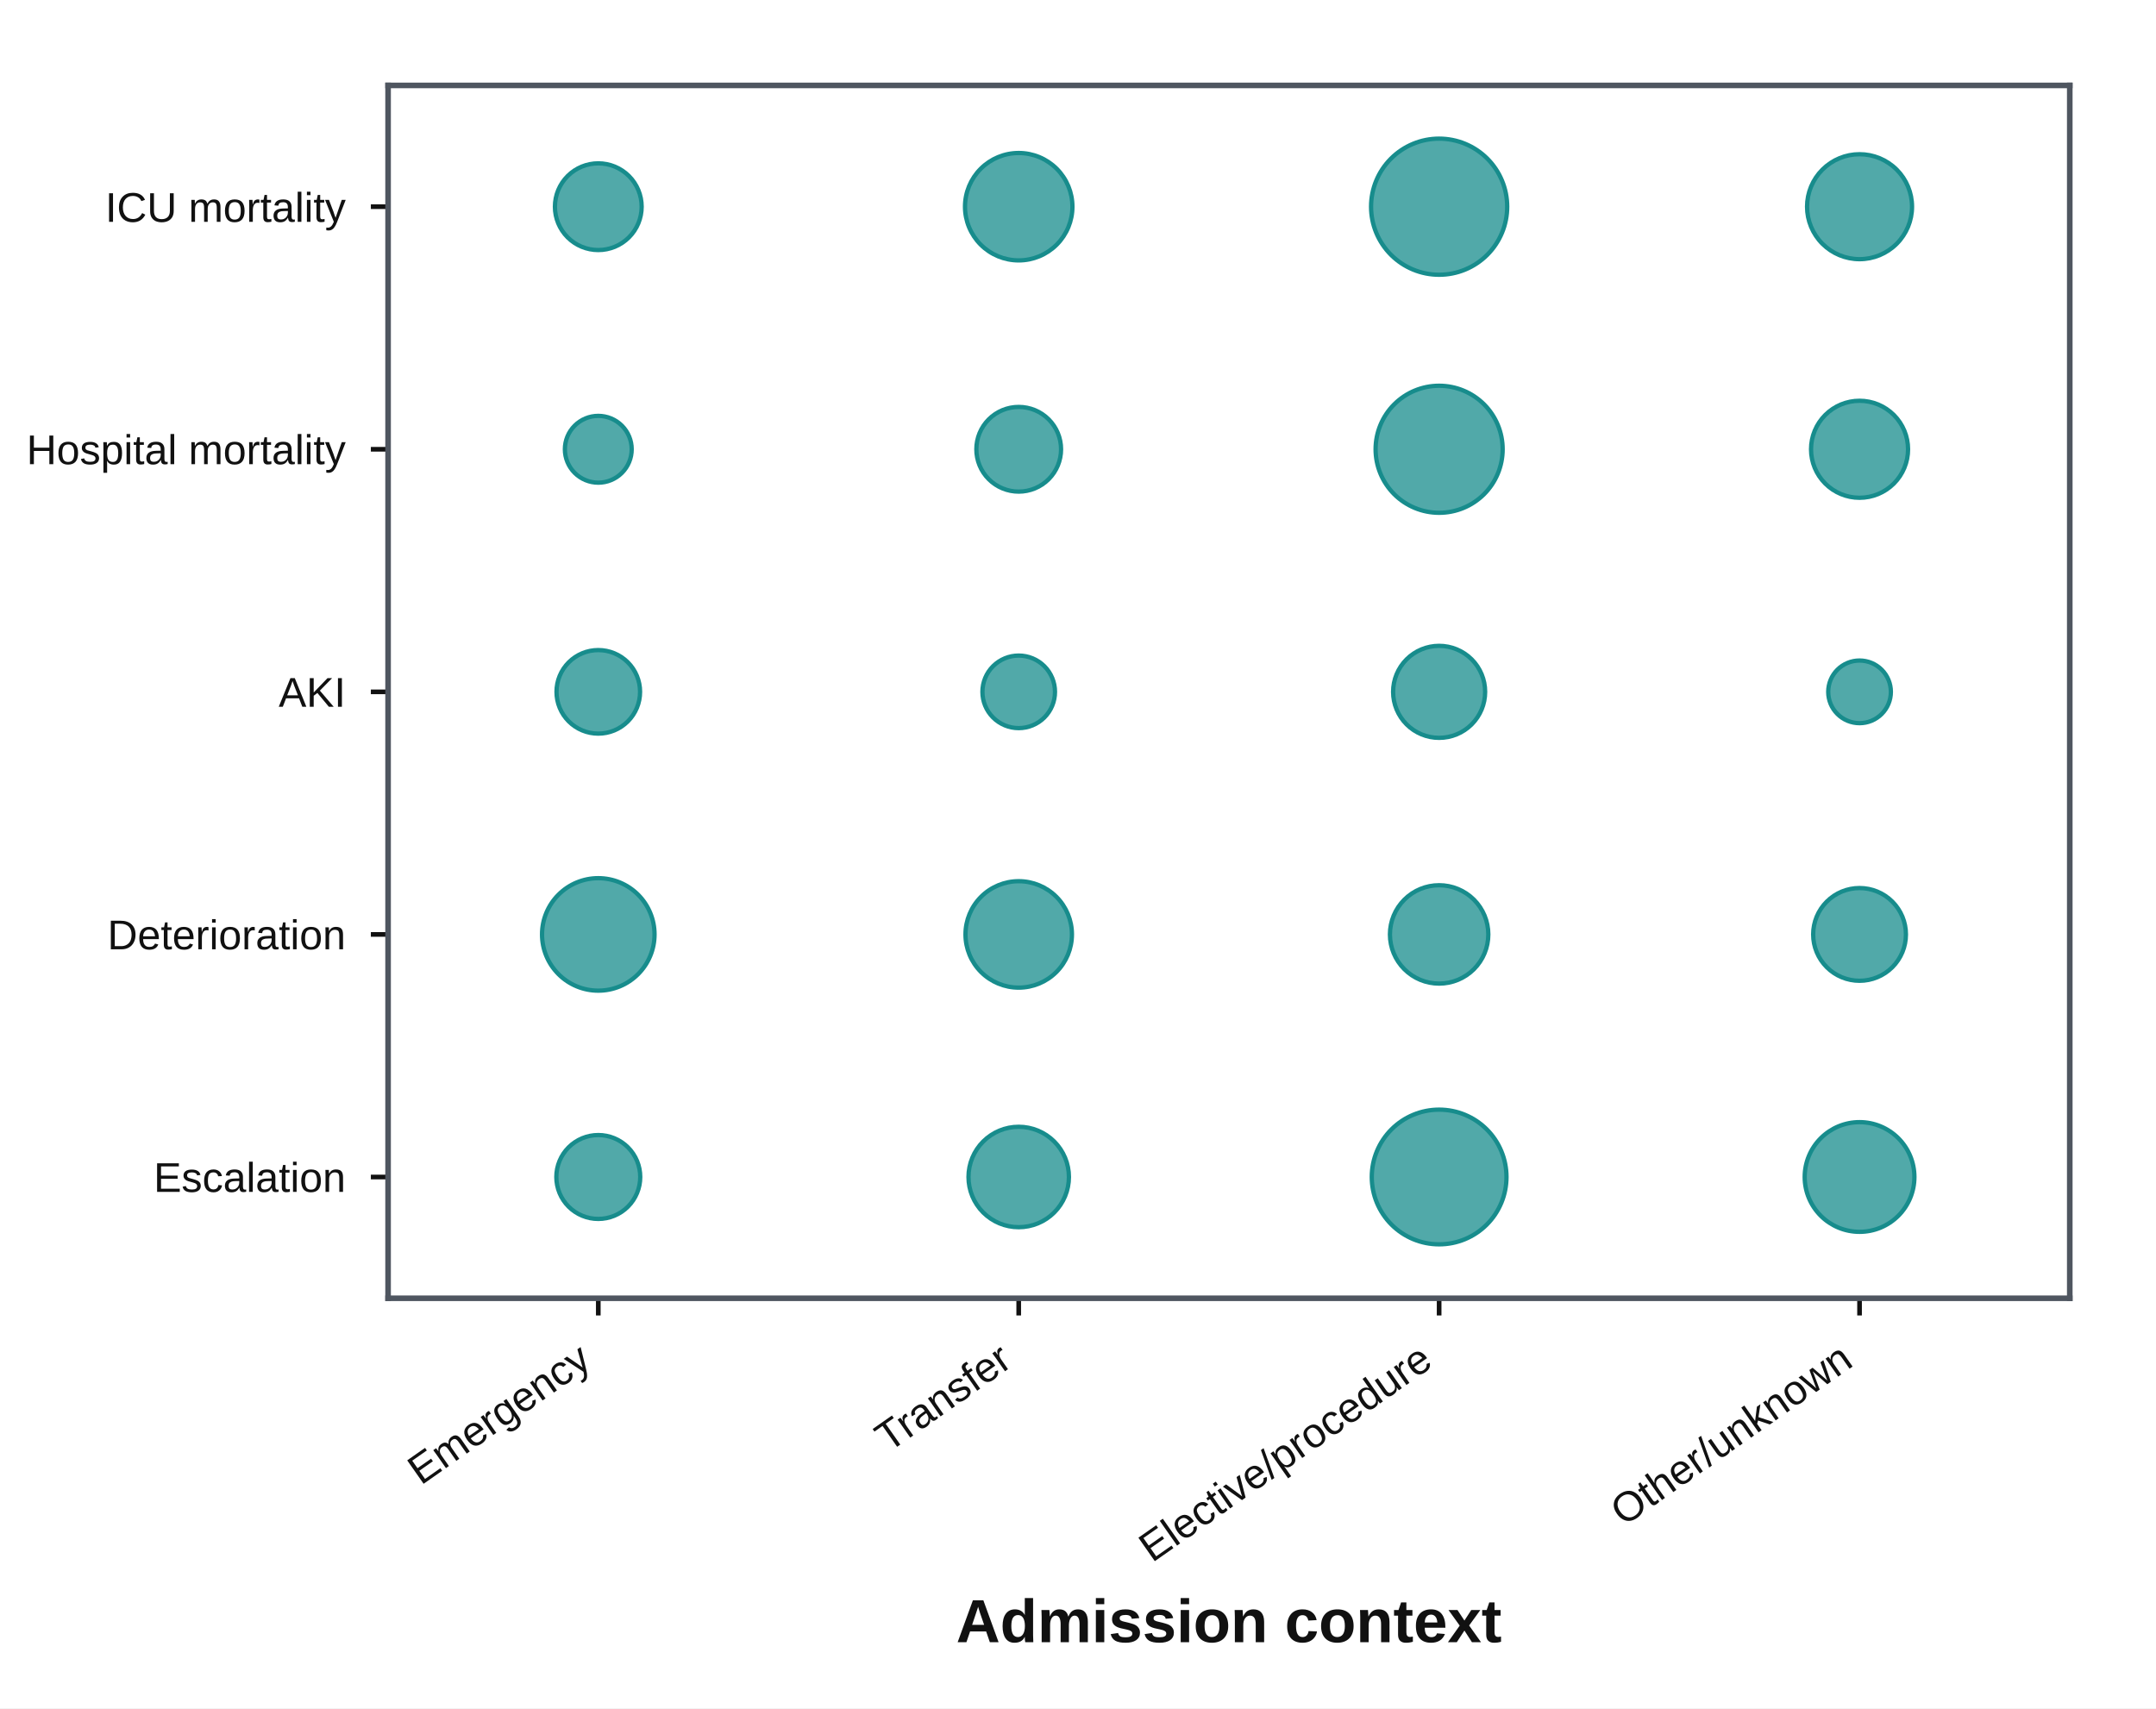
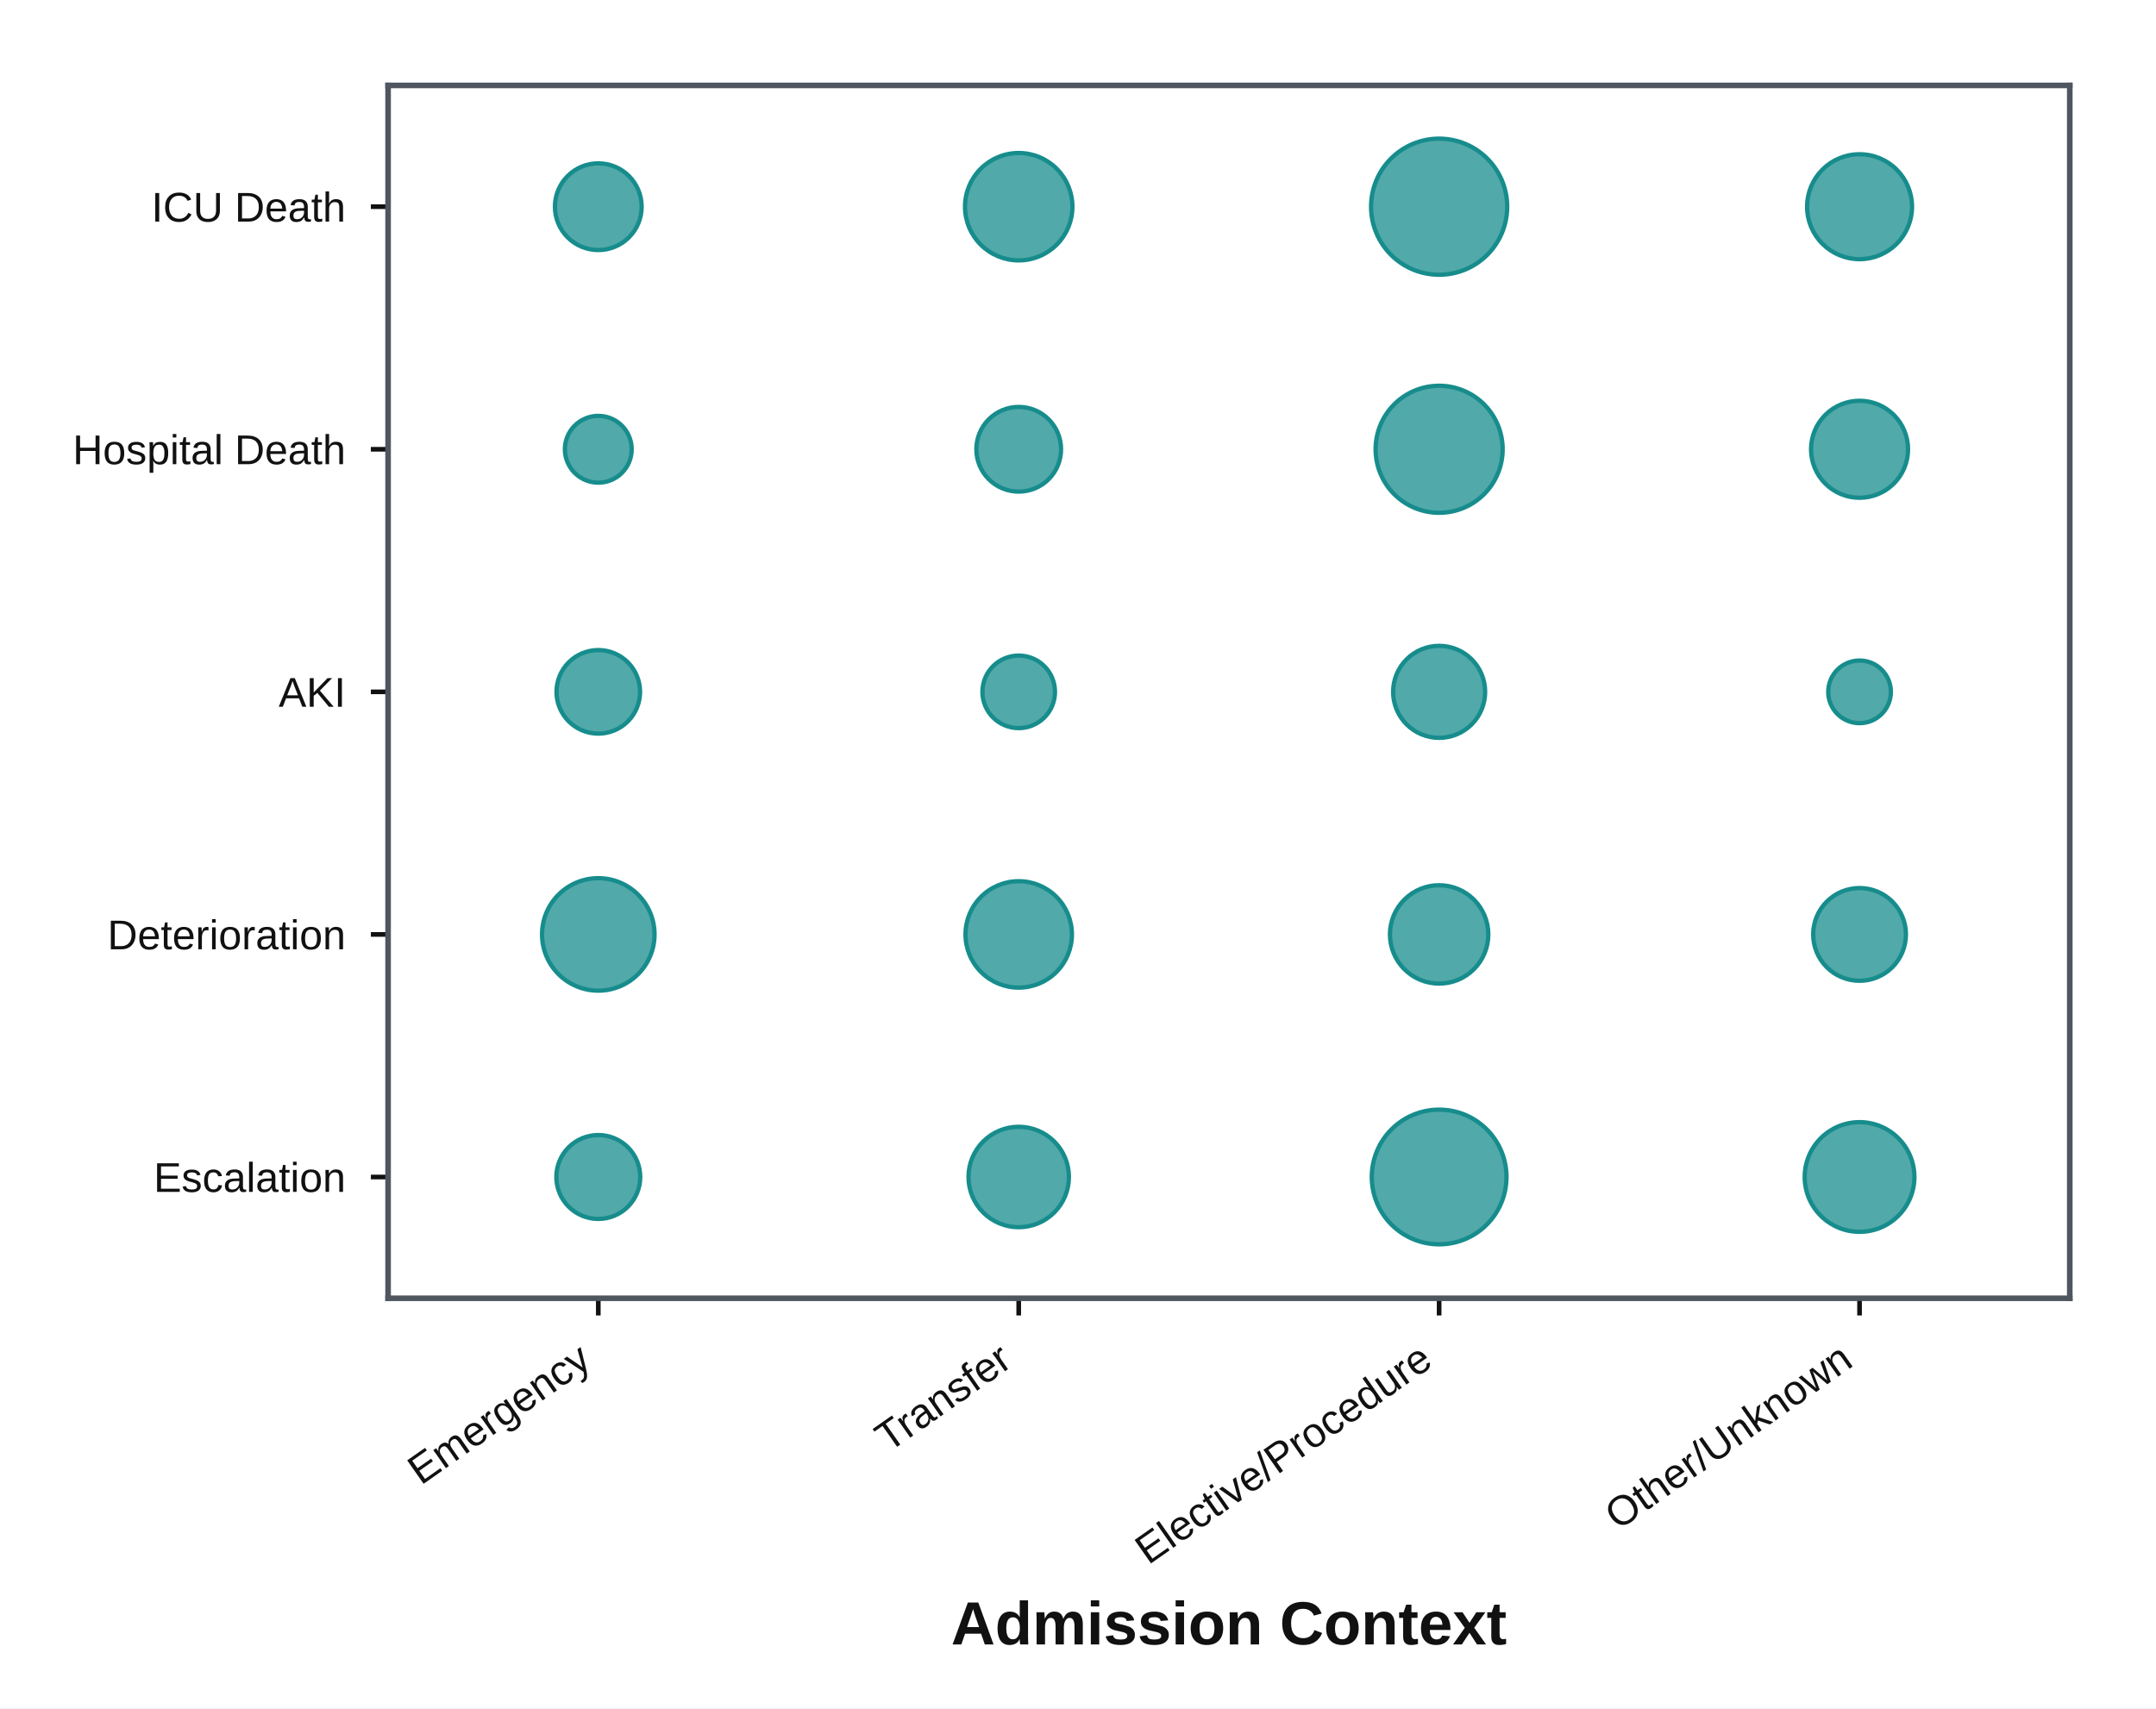
<svg xmlns="http://www.w3.org/2000/svg" xmlns:xlink="http://www.w3.org/1999/xlink" width="300.472pt" height="238.11pt" viewBox="0 0 300.472 238.11" version="1.1">
  <defs>
    <style type="text/css">*{stroke-linejoin: round; stroke-linecap: butt}</style>
  </defs>
  <g id="figure_1">
    <g id="patch_1">
      <path d="M 0 238.11 L 300.472 238.11 L 300.472 0 L 0 0 z " style="fill: #ffffff" />
    </g>
    <g id="axes_1">
      <g id="patch_2">
        <path d="M 54.085 180.964 L 288.454 180.964 L 288.454 11.906 L 54.085 11.906 z " style="fill: #ffffff" />
      </g>
      <g id="matplotlib.axis_1">
        <g id="xtick_1">
          <g id="line2d_1">
            <defs>
-               <path id="m4367b66bc5" d="M 0 0 L 0 2.4 " style="stroke: #111111; stroke-width: 0.65" />
+               <path id="mcb20f000fa" d="M 0 0 L 0 2.4 " style="stroke: #111111; stroke-width: 0.65" />
            </defs>
            <g>
-               <use xlink:href="#m4367b66bc5" x="83.381" y="180.964" style="fill: #111111; stroke: #111111; stroke-width: 0.65" />
+               <use xlink:href="#mcb20f000fa" x="83.381" y="180.964" style="fill: #111111; stroke: #111111; stroke-width: 0.65" />
            </g>
          </g>
          <g id="text_1">
            <text style="fill: #111111; font: 5.8px 'Arial'" transform="translate(58.65307 207.089) rotate(-35)">Emergency</text>
          </g>
        </g>
        <g id="xtick_2">
          <g id="line2d_2">
            <g>
-               <use xlink:href="#m4367b66bc5" x="141.973" y="180.964" style="fill: #111111; stroke: #111111; stroke-width: 0.65" />
+               <use xlink:href="#mcb20f000fa" x="141.973" y="180.964" style="fill: #111111; stroke: #111111; stroke-width: 0.65" />
            </g>
          </g>
          <g id="text_2">
            <text style="fill: #111111; font: 5.8px 'Arial'" transform="translate(123.8028 202.5246) rotate(-35)">Transfer</text>
          </g>
        </g>
        <g id="xtick_3">
          <g id="line2d_3">
            <g>
-               <use xlink:href="#m4367b66bc5" x="200.565" y="180.964" style="fill: #111111; stroke: #111111; stroke-width: 0.65" />
+               <use xlink:href="#mcb20f000fa" x="200.565" y="180.964" style="fill: #111111; stroke: #111111; stroke-width: 0.65" />
            </g>
          </g>
          <g id="text_3">
-             <text style="fill: #111111; font: 5.8px 'Arial'" transform="translate(160.557 217.8736) rotate(-35)">Elective/procedure</text>
+             <text style="fill: #111111; font: 5.8px 'Arial'" transform="translate(160.03 218.1847) rotate(-35)">Elective/Procedure</text>
          </g>
        </g>
        <g id="xtick_4">
          <g id="line2d_4">
            <g>
-               <use xlink:href="#m4367b66bc5" x="259.157" y="180.964" style="fill: #111111; stroke: #111111; stroke-width: 0.65" />
+               <use xlink:href="#mcb20f000fa" x="259.157" y="180.964" style="fill: #111111; stroke: #111111; stroke-width: 0.65" />
            </g>
          </g>
          <g id="text_4">
-             <text style="fill: #111111; font: 5.8px 'Arial'" transform="translate(226.278 212.824) rotate(-35)">Other/unknown</text>
+             <text style="fill: #111111; font: 5.8px 'Arial'" transform="translate(225.4889 213.3765) rotate(-35)">Other/Unknown</text>
          </g>
        </g>
        <g id="text_5">
-           <text style="fill: #111111; font: 700 8.5px 'Arial'; text-anchor: middle" x="171.269" y="228.902" transform="rotate(-0 171.2693 228.902)">Admission context</text>
+           <text style="fill: #111111; font: 700 8.5px 'Arial'; text-anchor: middle" x="171.269" y="229.213" transform="rotate(-0 171.2693 229.2131)">Admission Context</text>
        </g>
      </g>
      <g id="matplotlib.axis_2">
        <g id="ytick_1">
          <g id="line2d_5">
            <defs>
-               <path id="mc72217f1b1" d="M 0 0 L -2.4 0 " style="stroke: #111111; stroke-width: 0.65" />
+               <path id="m5a5e292a34" d="M 0 0 L -2.4 0 " style="stroke: #111111; stroke-width: 0.65" />
            </defs>
            <g>
-               <use xlink:href="#mc72217f1b1" x="54.085" y="28.811" style="fill: #111111; stroke: #111111; stroke-width: 0.65" />
+               <use xlink:href="#m5a5e292a34" x="54.085" y="28.811" style="fill: #111111; stroke: #111111; stroke-width: 0.65" />
            </g>
          </g>
          <g id="text_6">
-             <text style="fill: #111111; font: 5.8px 'Arial'; text-anchor: end" x="48.185" y="30.922" transform="rotate(-0 48.18504 30.92245)">ICU mortality</text>
+             <text style="fill: #111111; font: 5.8px 'Arial'; text-anchor: end" x="48.185" y="30.887" transform="rotate(-0 48.18504 30.8871)">ICU Death</text>
          </g>
        </g>
        <g id="ytick_2">
          <g id="line2d_6">
            <g>
-               <use xlink:href="#mc72217f1b1" x="54.085" y="62.623" style="fill: #111111; stroke: #111111; stroke-width: 0.65" />
+               <use xlink:href="#m5a5e292a34" x="54.085" y="62.623" style="fill: #111111; stroke: #111111; stroke-width: 0.65" />
            </g>
          </g>
          <g id="text_7">
-             <text style="fill: #111111; font: 5.8px 'Arial'; text-anchor: end" x="48.185" y="64.699" transform="rotate(-0 48.18504 64.69876)">Hospital mortality</text>
+             <text style="fill: #111111; font: 5.8px 'Arial'; text-anchor: end" x="48.185" y="64.699" transform="rotate(-0 48.18504 64.69876)">Hospital Death</text>
          </g>
        </g>
        <g id="ytick_3">
          <g id="line2d_7">
            <g>
-               <use xlink:href="#mc72217f1b1" x="54.085" y="96.435" style="fill: #111111; stroke: #111111; stroke-width: 0.65" />
+               <use xlink:href="#m5a5e292a34" x="54.085" y="96.435" style="fill: #111111; stroke: #111111; stroke-width: 0.65" />
            </g>
          </g>
          <g id="text_8">
            <text style="fill: #111111; font: 5.8px 'Arial'; text-anchor: end" x="48.185" y="98.51" transform="rotate(-0 48.18504 98.51041)">AKI</text>
          </g>
        </g>
        <g id="ytick_4">
          <g id="line2d_8">
            <g>
-               <use xlink:href="#mc72217f1b1" x="54.085" y="130.246" style="fill: #111111; stroke: #111111; stroke-width: 0.65" />
+               <use xlink:href="#m5a5e292a34" x="54.085" y="130.246" style="fill: #111111; stroke: #111111; stroke-width: 0.65" />
            </g>
          </g>
          <g id="text_9">
            <text style="fill: #111111; font: 5.8px 'Arial'; text-anchor: end" x="48.185" y="132.322" transform="rotate(-0 48.18504 132.3221)">Deterioration</text>
          </g>
        </g>
        <g id="ytick_5">
          <g id="line2d_9">
            <g>
-               <use xlink:href="#mc72217f1b1" x="54.085" y="164.058" style="fill: #111111; stroke: #111111; stroke-width: 0.65" />
+               <use xlink:href="#m5a5e292a34" x="54.085" y="164.058" style="fill: #111111; stroke: #111111; stroke-width: 0.65" />
            </g>
          </g>
          <g id="text_10">
            <text style="fill: #111111; font: 5.8px 'Arial'; text-anchor: end" x="48.185" y="166.134" transform="rotate(-0 48.18504 166.1337)">Escalation</text>
          </g>
        </g>
      </g>
      <g id="PathCollection_1">
        <defs>
-           <path id="mdaa78c9f5f" d="M 0 6.044 C 1.603 6.044 3.14 5.407 4.274 4.274 C 5.407 3.14 6.044 1.603 6.044 0 C 6.044 -1.603 5.407 -3.14 4.274 -4.274 C 3.14 -5.407 1.603 -6.044 0 -6.044 C -1.603 -6.044 -3.14 -5.407 -4.274 -4.274 C -5.407 -3.14 -6.044 -1.603 -6.044 0 C -6.044 1.603 -5.407 3.14 -4.274 4.274 C -3.14 5.407 -1.603 6.044 0 6.044 z " style="stroke: #178c8c; stroke-width: 0.6" />
-         </defs>
-         <g clip-path="url(#p37048a490d)">
-           <use xlink:href="#mdaa78c9f5f" x="83.381" y="28.811" style="fill: #51a9a9; stroke: #178c8c; stroke-width: 0.6" />
+           <path id="mcf2da053b9" d="M 0 6.044 C 1.603 6.044 3.14 5.407 4.274 4.274 C 5.407 3.14 6.044 1.603 6.044 0 C 6.044 -1.603 5.407 -3.14 4.274 -4.274 C 3.14 -5.407 1.603 -6.044 0 -6.044 C -1.603 -6.044 -3.14 -5.407 -4.274 -4.274 C -5.407 -3.14 -6.044 -1.603 -6.044 0 C -6.044 1.603 -5.407 3.14 -4.274 4.274 C -3.14 5.407 -1.603 6.044 0 6.044 z " style="stroke: #178c8c; stroke-width: 0.6" />
+         </defs>
+         <g clip-path="url(#pcb03fd648b)">
+           <use xlink:href="#mcf2da053b9" x="83.381" y="28.811" style="fill: #51a9a9; stroke: #178c8c; stroke-width: 0.6" />
        </g>
      </g>
      <g id="PathCollection_2">
        <defs>
-           <path id="m414bce8a41" d="M 0 7.486 C 1.985 7.486 3.889 6.697 5.293 5.293 C 6.697 3.889 7.486 1.985 7.486 0 C 7.486 -1.985 6.697 -3.889 5.293 -5.293 C 3.889 -6.697 1.985 -7.486 0 -7.486 C -1.985 -7.486 -3.889 -6.697 -5.293 -5.293 C -6.697 -3.889 -7.486 -1.985 -7.486 0 C -7.486 1.985 -6.697 3.889 -5.293 5.293 C -3.889 6.697 -1.985 7.486 0 7.486 z " style="stroke: #178c8c; stroke-width: 0.6" />
-         </defs>
-         <g clip-path="url(#p37048a490d)">
-           <use xlink:href="#m414bce8a41" x="141.973" y="28.811" style="fill: #51a9a9; stroke: #178c8c; stroke-width: 0.6" />
+           <path id="m6dec15e612" d="M 0 7.486 C 1.985 7.486 3.889 6.697 5.293 5.293 C 6.697 3.889 7.486 1.985 7.486 0 C 7.486 -1.985 6.697 -3.889 5.293 -5.293 C 3.889 -6.697 1.985 -7.486 0 -7.486 C -1.985 -7.486 -3.889 -6.697 -5.293 -5.293 C -6.697 -3.889 -7.486 -1.985 -7.486 0 C -7.486 1.985 -6.697 3.889 -5.293 5.293 C -3.889 6.697 -1.985 7.486 0 7.486 z " style="stroke: #178c8c; stroke-width: 0.6" />
+         </defs>
+         <g clip-path="url(#pcb03fd648b)">
+           <use xlink:href="#m6dec15e612" x="141.973" y="28.811" style="fill: #51a9a9; stroke: #178c8c; stroke-width: 0.6" />
        </g>
      </g>
      <g id="PathCollection_3">
        <defs>
-           <path id="mb989036da3" d="M 0 9.487 C 2.516 9.487 4.929 8.487 6.708 6.708 C 8.487 4.929 9.487 2.516 9.487 0 C 9.487 -2.516 8.487 -4.929 6.708 -6.708 C 4.929 -8.487 2.516 -9.487 0 -9.487 C -2.516 -9.487 -4.929 -8.487 -6.708 -6.708 C -8.487 -4.929 -9.487 -2.516 -9.487 0 C -9.487 2.516 -8.487 4.929 -6.708 6.708 C -4.929 8.487 -2.516 9.487 0 9.487 z " style="stroke: #178c8c; stroke-width: 0.6" />
-         </defs>
-         <g clip-path="url(#p37048a490d)">
-           <use xlink:href="#mb989036da3" x="200.565" y="28.811" style="fill: #51a9a9; stroke: #178c8c; stroke-width: 0.6" />
+           <path id="m2b8a6e8fb0" d="M 0 9.487 C 2.516 9.487 4.929 8.487 6.708 6.708 C 8.487 4.929 9.487 2.516 9.487 0 C 9.487 -2.516 8.487 -4.929 6.708 -6.708 C 4.929 -8.487 2.516 -9.487 0 -9.487 C -2.516 -9.487 -4.929 -8.487 -6.708 -6.708 C -8.487 -4.929 -9.487 -2.516 -9.487 0 C -9.487 2.516 -8.487 4.929 -6.708 6.708 C -4.929 8.487 -2.516 9.487 0 9.487 z " style="stroke: #178c8c; stroke-width: 0.6" />
+         </defs>
+         <g clip-path="url(#pcb03fd648b)">
+           <use xlink:href="#m2b8a6e8fb0" x="200.565" y="28.811" style="fill: #51a9a9; stroke: #178c8c; stroke-width: 0.6" />
        </g>
      </g>
      <g id="PathCollection_4">
        <defs>
-           <path id="m3591b5b30e" d="M 0 7.315 C 1.94 7.315 3.801 6.544 5.172 5.172 C 6.544 3.801 7.315 1.94 7.315 0 C 7.315 -1.94 6.544 -3.801 5.172 -5.172 C 3.801 -6.544 1.94 -7.315 0 -7.315 C -1.94 -7.315 -3.801 -6.544 -5.172 -5.172 C -6.544 -3.801 -7.315 -1.94 -7.315 0 C -7.315 1.94 -6.544 3.801 -5.172 5.172 C -3.801 6.544 -1.94 7.315 0 7.315 z " style="stroke: #178c8c; stroke-width: 0.6" />
-         </defs>
-         <g clip-path="url(#p37048a490d)">
-           <use xlink:href="#m3591b5b30e" x="259.157" y="28.811" style="fill: #51a9a9; stroke: #178c8c; stroke-width: 0.6" />
+           <path id="m07283353a4" d="M 0 7.315 C 1.94 7.315 3.801 6.544 5.172 5.172 C 6.544 3.801 7.315 1.94 7.315 0 C 7.315 -1.94 6.544 -3.801 5.172 -5.172 C 3.801 -6.544 1.94 -7.315 0 -7.315 C -1.94 -7.315 -3.801 -6.544 -5.172 -5.172 C -6.544 -3.801 -7.315 -1.94 -7.315 0 C -7.315 1.94 -6.544 3.801 -5.172 5.172 C -3.801 6.544 -1.94 7.315 0 7.315 z " style="stroke: #178c8c; stroke-width: 0.6" />
+         </defs>
+         <g clip-path="url(#pcb03fd648b)">
+           <use xlink:href="#m07283353a4" x="259.157" y="28.811" style="fill: #51a9a9; stroke: #178c8c; stroke-width: 0.6" />
        </g>
      </g>
      <g id="PathCollection_5">
        <defs>
-           <path id="m7a919bd99f" d="M 0 4.656 C 1.235 4.656 2.419 4.165 3.292 3.292 C 4.165 2.419 4.656 1.235 4.656 0 C 4.656 -1.235 4.165 -2.419 3.292 -3.292 C 2.419 -4.165 1.235 -4.656 0 -4.656 C -1.235 -4.656 -2.419 -4.165 -3.292 -3.292 C -4.165 -2.419 -4.656 -1.235 -4.656 0 C -4.656 1.235 -4.165 2.419 -3.292 3.292 C -2.419 4.165 -1.235 4.656 0 4.656 z " style="stroke: #178c8c; stroke-width: 0.6" />
-         </defs>
-         <g clip-path="url(#p37048a490d)">
-           <use xlink:href="#m7a919bd99f" x="83.381" y="62.623" style="fill: #51a9a9; stroke: #178c8c; stroke-width: 0.6" />
+           <path id="mf6a00b8c1b" d="M 0 4.656 C 1.235 4.656 2.419 4.165 3.292 3.292 C 4.165 2.419 4.656 1.235 4.656 0 C 4.656 -1.235 4.165 -2.419 3.292 -3.292 C 2.419 -4.165 1.235 -4.656 0 -4.656 C -1.235 -4.656 -2.419 -4.165 -3.292 -3.292 C -4.165 -2.419 -4.656 -1.235 -4.656 0 C -4.656 1.235 -4.165 2.419 -3.292 3.292 C -2.419 4.165 -1.235 4.656 0 4.656 z " style="stroke: #178c8c; stroke-width: 0.6" />
+         </defs>
+         <g clip-path="url(#pcb03fd648b)">
+           <use xlink:href="#mf6a00b8c1b" x="83.381" y="62.623" style="fill: #51a9a9; stroke: #178c8c; stroke-width: 0.6" />
        </g>
      </g>
      <g id="PathCollection_6">
        <defs>
-           <path id="m9daa422768" d="M 0 5.903 C 1.566 5.903 3.067 5.281 4.174 4.174 C 5.281 3.067 5.903 1.566 5.903 0 C 5.903 -1.566 5.281 -3.067 4.174 -4.174 C 3.067 -5.281 1.566 -5.903 0 -5.903 C -1.566 -5.903 -3.067 -5.281 -4.174 -4.174 C -5.281 -3.067 -5.903 -1.566 -5.903 0 C -5.903 1.566 -5.281 3.067 -4.174 4.174 C -3.067 5.281 -1.566 5.903 0 5.903 z " style="stroke: #178c8c; stroke-width: 0.6" />
-         </defs>
-         <g clip-path="url(#p37048a490d)">
-           <use xlink:href="#m9daa422768" x="141.973" y="62.623" style="fill: #51a9a9; stroke: #178c8c; stroke-width: 0.6" />
+           <path id="mfe57617281" d="M 0 5.903 C 1.566 5.903 3.067 5.281 4.174 4.174 C 5.281 3.067 5.903 1.566 5.903 0 C 5.903 -1.566 5.281 -3.067 4.174 -4.174 C 3.067 -5.281 1.566 -5.903 0 -5.903 C -1.566 -5.903 -3.067 -5.281 -4.174 -4.174 C -5.281 -3.067 -5.903 -1.566 -5.903 0 C -5.903 1.566 -5.281 3.067 -4.174 4.174 C -3.067 5.281 -1.566 5.903 0 5.903 z " style="stroke: #178c8c; stroke-width: 0.6" />
+         </defs>
+         <g clip-path="url(#pcb03fd648b)">
+           <use xlink:href="#mfe57617281" x="141.973" y="62.623" style="fill: #51a9a9; stroke: #178c8c; stroke-width: 0.6" />
        </g>
      </g>
      <g id="PathCollection_7">
        <defs>
-           <path id="m17e833cbb9" d="M 0 8.855 C 2.348 8.855 4.601 7.922 6.262 6.262 C 7.922 4.601 8.855 2.348 8.855 0 C 8.855 -2.348 7.922 -4.601 6.262 -6.262 C 4.601 -7.922 2.348 -8.855 0 -8.855 C -2.348 -8.855 -4.601 -7.922 -6.262 -6.262 C -7.922 -4.601 -8.855 -2.348 -8.855 0 C -8.855 2.348 -7.922 4.601 -6.262 6.262 C -4.601 7.922 -2.348 8.855 0 8.855 z " style="stroke: #178c8c; stroke-width: 0.6" />
-         </defs>
-         <g clip-path="url(#p37048a490d)">
-           <use xlink:href="#m17e833cbb9" x="200.565" y="62.623" style="fill: #51a9a9; stroke: #178c8c; stroke-width: 0.6" />
+           <path id="m318b8b29c6" d="M 0 8.855 C 2.348 8.855 4.601 7.922 6.262 6.262 C 7.922 4.601 8.855 2.348 8.855 0 C 8.855 -2.348 7.922 -4.601 6.262 -6.262 C 4.601 -7.922 2.348 -8.855 0 -8.855 C -2.348 -8.855 -4.601 -7.922 -6.262 -6.262 C -7.922 -4.601 -8.855 -2.348 -8.855 0 C -8.855 2.348 -7.922 4.601 -6.262 6.262 C -4.601 7.922 -2.348 8.855 0 8.855 z " style="stroke: #178c8c; stroke-width: 0.6" />
+         </defs>
+         <g clip-path="url(#pcb03fd648b)">
+           <use xlink:href="#m318b8b29c6" x="200.565" y="62.623" style="fill: #51a9a9; stroke: #178c8c; stroke-width: 0.6" />
        </g>
      </g>
      <g id="PathCollection_8">
        <defs>
-           <path id="mc6d7eda783" d="M 0 6.761 C 1.793 6.761 3.513 6.049 4.781 4.781 C 6.049 3.513 6.761 1.793 6.761 0 C 6.761 -1.793 6.049 -3.513 4.781 -4.781 C 3.513 -6.049 1.793 -6.761 0 -6.761 C -1.793 -6.761 -3.513 -6.049 -4.781 -4.781 C -6.049 -3.513 -6.761 -1.793 -6.761 0 C -6.761 1.793 -6.049 3.513 -4.781 4.781 C -3.513 6.049 -1.793 6.761 0 6.761 z " style="stroke: #178c8c; stroke-width: 0.6" />
-         </defs>
-         <g clip-path="url(#p37048a490d)">
-           <use xlink:href="#mc6d7eda783" x="259.157" y="62.623" style="fill: #51a9a9; stroke: #178c8c; stroke-width: 0.6" />
+           <path id="m711574729d" d="M 0 6.761 C 1.793 6.761 3.513 6.049 4.781 4.781 C 6.049 3.513 6.761 1.793 6.761 0 C 6.761 -1.793 6.049 -3.513 4.781 -4.781 C 3.513 -6.049 1.793 -6.761 0 -6.761 C -1.793 -6.761 -3.513 -6.049 -4.781 -4.781 C -6.049 -3.513 -6.761 -1.793 -6.761 0 C -6.761 1.793 -6.049 3.513 -4.781 4.781 C -3.513 6.049 -1.793 6.761 0 6.761 z " style="stroke: #178c8c; stroke-width: 0.6" />
+         </defs>
+         <g clip-path="url(#pcb03fd648b)">
+           <use xlink:href="#m711574729d" x="259.157" y="62.623" style="fill: #51a9a9; stroke: #178c8c; stroke-width: 0.6" />
        </g>
      </g>
      <g id="PathCollection_9">
        <defs>
-           <path id="mf9a4b74885" d="M 0 5.823 C 1.544 5.823 3.026 5.21 4.118 4.118 C 5.21 3.026 5.823 1.544 5.823 0 C 5.823 -1.544 5.21 -3.026 4.118 -4.118 C 3.026 -5.21 1.544 -5.823 0 -5.823 C -1.544 -5.823 -3.026 -5.21 -4.118 -4.118 C -5.21 -3.026 -5.823 -1.544 -5.823 0 C -5.823 1.544 -5.21 3.026 -4.118 4.118 C -3.026 5.21 -1.544 5.823 0 5.823 z " style="stroke: #178c8c; stroke-width: 0.6" />
-         </defs>
-         <g clip-path="url(#p37048a490d)">
-           <use xlink:href="#mf9a4b74885" x="83.381" y="96.435" style="fill: #51a9a9; stroke: #178c8c; stroke-width: 0.6" />
+           <path id="m8f3c93e769" d="M 0 5.823 C 1.544 5.823 3.026 5.21 4.118 4.118 C 5.21 3.026 5.823 1.544 5.823 0 C 5.823 -1.544 5.21 -3.026 4.118 -4.118 C 3.026 -5.21 1.544 -5.823 0 -5.823 C -1.544 -5.823 -3.026 -5.21 -4.118 -4.118 C -5.21 -3.026 -5.823 -1.544 -5.823 0 C -5.823 1.544 -5.21 3.026 -4.118 4.118 C -3.026 5.21 -1.544 5.823 0 5.823 z " style="stroke: #178c8c; stroke-width: 0.6" />
+         </defs>
+         <g clip-path="url(#pcb03fd648b)">
+           <use xlink:href="#m8f3c93e769" x="83.381" y="96.435" style="fill: #51a9a9; stroke: #178c8c; stroke-width: 0.6" />
        </g>
      </g>
      <g id="PathCollection_10">
        <defs>
-           <path id="md7db9c9e0e" d="M 0 5.057 C 1.341 5.057 2.627 4.524 3.576 3.576 C 4.524 2.627 5.057 1.341 5.057 0 C 5.057 -1.341 4.524 -2.627 3.576 -3.576 C 2.627 -4.524 1.341 -5.057 0 -5.057 C -1.341 -5.057 -2.627 -4.524 -3.576 -3.576 C -4.524 -2.627 -5.057 -1.341 -5.057 0 C -5.057 1.341 -4.524 2.627 -3.576 3.576 C -2.627 4.524 -1.341 5.057 0 5.057 z " style="stroke: #178c8c; stroke-width: 0.6" />
-         </defs>
-         <g clip-path="url(#p37048a490d)">
-           <use xlink:href="#md7db9c9e0e" x="141.973" y="96.435" style="fill: #51a9a9; stroke: #178c8c; stroke-width: 0.6" />
+           <path id="m12ff30d427" d="M 0 5.057 C 1.341 5.057 2.627 4.524 3.576 3.576 C 4.524 2.627 5.057 1.341 5.057 0 C 5.057 -1.341 4.524 -2.627 3.576 -3.576 C 2.627 -4.524 1.341 -5.057 0 -5.057 C -1.341 -5.057 -2.627 -4.524 -3.576 -3.576 C -4.524 -2.627 -5.057 -1.341 -5.057 0 C -5.057 1.341 -4.524 2.627 -3.576 3.576 C -2.627 4.524 -1.341 5.057 0 5.057 z " style="stroke: #178c8c; stroke-width: 0.6" />
+         </defs>
+         <g clip-path="url(#pcb03fd648b)">
+           <use xlink:href="#m12ff30d427" x="141.973" y="96.435" style="fill: #51a9a9; stroke: #178c8c; stroke-width: 0.6" />
        </g>
      </g>
      <g id="PathCollection_11">
        <defs>
-           <path id="m062f7e49ae" d="M 0 6.413 C 1.701 6.413 3.332 5.738 4.535 4.535 C 5.738 3.332 6.413 1.701 6.413 0 C 6.413 -1.701 5.738 -3.332 4.535 -4.535 C 3.332 -5.738 1.701 -6.413 0 -6.413 C -1.701 -6.413 -3.332 -5.738 -4.535 -4.535 C -5.738 -3.332 -6.413 -1.701 -6.413 0 C -6.413 1.701 -5.738 3.332 -4.535 4.535 C -3.332 5.738 -1.701 6.413 0 6.413 z " style="stroke: #178c8c; stroke-width: 0.6" />
-         </defs>
-         <g clip-path="url(#p37048a490d)">
-           <use xlink:href="#m062f7e49ae" x="200.565" y="96.435" style="fill: #51a9a9; stroke: #178c8c; stroke-width: 0.6" />
+           <path id="mf5464f0be8" d="M 0 6.413 C 1.701 6.413 3.332 5.738 4.535 4.535 C 5.738 3.332 6.413 1.701 6.413 0 C 6.413 -1.701 5.738 -3.332 4.535 -4.535 C 3.332 -5.738 1.701 -6.413 0 -6.413 C -1.701 -6.413 -3.332 -5.738 -4.535 -4.535 C -5.738 -3.332 -6.413 -1.701 -6.413 0 C -6.413 1.701 -5.738 3.332 -4.535 4.535 C -3.332 5.738 -1.701 6.413 0 6.413 z " style="stroke: #178c8c; stroke-width: 0.6" />
+         </defs>
+         <g clip-path="url(#pcb03fd648b)">
+           <use xlink:href="#mf5464f0be8" x="200.565" y="96.435" style="fill: #51a9a9; stroke: #178c8c; stroke-width: 0.6" />
        </g>
      </g>
      <g id="PathCollection_12">
        <defs>
-           <path id="m3918b5346d" d="M 0 4.366 C 1.158 4.366 2.269 3.906 3.087 3.087 C 3.906 2.269 4.366 1.158 4.366 0 C 4.366 -1.158 3.906 -2.269 3.087 -3.087 C 2.269 -3.906 1.158 -4.366 0 -4.366 C -1.158 -4.366 -2.269 -3.906 -3.087 -3.087 C -3.906 -2.269 -4.366 -1.158 -4.366 0 C -4.366 1.158 -3.906 2.269 -3.087 3.087 C -2.269 3.906 -1.158 4.366 0 4.366 z " style="stroke: #178c8c; stroke-width: 0.6" />
-         </defs>
-         <g clip-path="url(#p37048a490d)">
-           <use xlink:href="#m3918b5346d" x="259.157" y="96.435" style="fill: #51a9a9; stroke: #178c8c; stroke-width: 0.6" />
+           <path id="m745d8e0019" d="M 0 4.366 C 1.158 4.366 2.269 3.906 3.087 3.087 C 3.906 2.269 4.366 1.158 4.366 0 C 4.366 -1.158 3.906 -2.269 3.087 -3.087 C 2.269 -3.906 1.158 -4.366 0 -4.366 C -1.158 -4.366 -2.269 -3.906 -3.087 -3.087 C -3.906 -2.269 -4.366 -1.158 -4.366 0 C -4.366 1.158 -3.906 2.269 -3.087 3.087 C -2.269 3.906 -1.158 4.366 0 4.366 z " style="stroke: #178c8c; stroke-width: 0.6" />
+         </defs>
+         <g clip-path="url(#pcb03fd648b)">
+           <use xlink:href="#m745d8e0019" x="259.157" y="96.435" style="fill: #51a9a9; stroke: #178c8c; stroke-width: 0.6" />
        </g>
      </g>
      <g id="PathCollection_13">
        <defs>
-           <path id="mfcc6ebaac5" d="M 0 7.84 C 2.079 7.84 4.073 7.014 5.543 5.543 C 7.014 4.073 7.84 2.079 7.84 0 C 7.84 -2.079 7.014 -4.073 5.543 -5.543 C 4.073 -7.014 2.079 -7.84 0 -7.84 C -2.079 -7.84 -4.073 -7.014 -5.543 -5.543 C -7.014 -4.073 -7.84 -2.079 -7.84 0 C -7.84 2.079 -7.014 4.073 -5.543 5.543 C -4.073 7.014 -2.079 7.84 0 7.84 z " style="stroke: #178c8c; stroke-width: 0.6" />
-         </defs>
-         <g clip-path="url(#p37048a490d)">
-           <use xlink:href="#mfcc6ebaac5" x="83.381" y="130.246" style="fill: #51a9a9; stroke: #178c8c; stroke-width: 0.6" />
+           <path id="m4f6f9832be" d="M 0 7.84 C 2.079 7.84 4.073 7.014 5.543 5.543 C 7.014 4.073 7.84 2.079 7.84 0 C 7.84 -2.079 7.014 -4.073 5.543 -5.543 C 4.073 -7.014 2.079 -7.84 0 -7.84 C -2.079 -7.84 -4.073 -7.014 -5.543 -5.543 C -7.014 -4.073 -7.84 -2.079 -7.84 0 C -7.84 2.079 -7.014 4.073 -5.543 5.543 C -4.073 7.014 -2.079 7.84 0 7.84 z " style="stroke: #178c8c; stroke-width: 0.6" />
+         </defs>
+         <g clip-path="url(#pcb03fd648b)">
+           <use xlink:href="#m4f6f9832be" x="83.381" y="130.246" style="fill: #51a9a9; stroke: #178c8c; stroke-width: 0.6" />
        </g>
      </g>
      <g id="PathCollection_14">
        <defs>
-           <path id="m3559809cbc" d="M 0 7.418 C 1.967 7.418 3.854 6.637 5.246 5.246 C 6.637 3.854 7.418 1.967 7.418 0 C 7.418 -1.967 6.637 -3.854 5.246 -5.246 C 3.854 -6.637 1.967 -7.418 0 -7.418 C -1.967 -7.418 -3.854 -6.637 -5.246 -5.246 C -6.637 -3.854 -7.418 -1.967 -7.418 0 C -7.418 1.967 -6.637 3.854 -5.246 5.246 C -3.854 6.637 -1.967 7.418 0 7.418 z " style="stroke: #178c8c; stroke-width: 0.6" />
-         </defs>
-         <g clip-path="url(#p37048a490d)">
-           <use xlink:href="#m3559809cbc" x="141.973" y="130.246" style="fill: #51a9a9; stroke: #178c8c; stroke-width: 0.6" />
+           <path id="mbdf11c5d75" d="M 0 7.418 C 1.967 7.418 3.854 6.637 5.246 5.246 C 6.637 3.854 7.418 1.967 7.418 0 C 7.418 -1.967 6.637 -3.854 5.246 -5.246 C 3.854 -6.637 1.967 -7.418 0 -7.418 C -1.967 -7.418 -3.854 -6.637 -5.246 -5.246 C -6.637 -3.854 -7.418 -1.967 -7.418 0 C -7.418 1.967 -6.637 3.854 -5.246 5.246 C -3.854 6.637 -1.967 7.418 0 7.418 z " style="stroke: #178c8c; stroke-width: 0.6" />
+         </defs>
+         <g clip-path="url(#pcb03fd648b)">
+           <use xlink:href="#mbdf11c5d75" x="141.973" y="130.246" style="fill: #51a9a9; stroke: #178c8c; stroke-width: 0.6" />
        </g>
      </g>
      <g id="PathCollection_15">
        <defs>
-           <path id="m631c252b34" d="M 0 6.856 C 1.818 6.856 3.562 6.133 4.848 4.848 C 6.133 3.562 6.856 1.818 6.856 0 C 6.856 -1.818 6.133 -3.562 4.848 -4.848 C 3.562 -6.133 1.818 -6.856 0 -6.856 C -1.818 -6.856 -3.562 -6.133 -4.848 -4.848 C -6.133 -3.562 -6.856 -1.818 -6.856 0 C -6.856 1.818 -6.133 3.562 -4.848 4.848 C -3.562 6.133 -1.818 6.856 0 6.856 z " style="stroke: #178c8c; stroke-width: 0.6" />
-         </defs>
-         <g clip-path="url(#p37048a490d)">
-           <use xlink:href="#m631c252b34" x="200.565" y="130.246" style="fill: #51a9a9; stroke: #178c8c; stroke-width: 0.6" />
+           <path id="mf92e5177e8" d="M 0 6.856 C 1.818 6.856 3.562 6.133 4.848 4.848 C 6.133 3.562 6.856 1.818 6.856 0 C 6.856 -1.818 6.133 -3.562 4.848 -4.848 C 3.562 -6.133 1.818 -6.856 0 -6.856 C -1.818 -6.856 -3.562 -6.133 -4.848 -4.848 C -6.133 -3.562 -6.856 -1.818 -6.856 0 C -6.856 1.818 -6.133 3.562 -4.848 4.848 C -3.562 6.133 -1.818 6.856 0 6.856 z " style="stroke: #178c8c; stroke-width: 0.6" />
+         </defs>
+         <g clip-path="url(#pcb03fd648b)">
+           <use xlink:href="#mf92e5177e8" x="200.565" y="130.246" style="fill: #51a9a9; stroke: #178c8c; stroke-width: 0.6" />
        </g>
      </g>
      <g id="PathCollection_16">
        <defs>
-           <path id="m1a404b9d30" d="M 0 6.464 C 1.714 6.464 3.359 5.783 4.571 4.571 C 5.783 3.359 6.464 1.714 6.464 0 C 6.464 -1.714 5.783 -3.359 4.571 -4.571 C 3.359 -5.783 1.714 -6.464 0 -6.464 C -1.714 -6.464 -3.359 -5.783 -4.571 -4.571 C -5.783 -3.359 -6.464 -1.714 -6.464 0 C -6.464 1.714 -5.783 3.359 -4.571 4.571 C -3.359 5.783 -1.714 6.464 0 6.464 z " style="stroke: #178c8c; stroke-width: 0.6" />
-         </defs>
-         <g clip-path="url(#p37048a490d)">
-           <use xlink:href="#m1a404b9d30" x="259.157" y="130.246" style="fill: #51a9a9; stroke: #178c8c; stroke-width: 0.6" />
+           <path id="md13a99eb84" d="M 0 6.464 C 1.714 6.464 3.359 5.783 4.571 4.571 C 5.783 3.359 6.464 1.714 6.464 0 C 6.464 -1.714 5.783 -3.359 4.571 -4.571 C 3.359 -5.783 1.714 -6.464 0 -6.464 C -1.714 -6.464 -3.359 -5.783 -4.571 -4.571 C -5.783 -3.359 -6.464 -1.714 -6.464 0 C -6.464 1.714 -5.783 3.359 -4.571 4.571 C -3.359 5.783 -1.714 6.464 0 6.464 z " style="stroke: #178c8c; stroke-width: 0.6" />
+         </defs>
+         <g clip-path="url(#pcb03fd648b)">
+           <use xlink:href="#md13a99eb84" x="259.157" y="130.246" style="fill: #51a9a9; stroke: #178c8c; stroke-width: 0.6" />
        </g>
      </g>
      <g id="PathCollection_17">
        <defs>
-           <path id="m83d1cc05e3" d="M 0 5.847 C 1.551 5.847 3.038 5.231 4.135 4.135 C 5.231 3.038 5.847 1.551 5.847 0 C 5.847 -1.551 5.231 -3.038 4.135 -4.135 C 3.038 -5.231 1.551 -5.847 0 -5.847 C -1.551 -5.847 -3.038 -5.231 -4.135 -4.135 C -5.231 -3.038 -5.847 -1.551 -5.847 0 C -5.847 1.551 -5.231 3.038 -4.135 4.135 C -3.038 5.231 -1.551 5.847 0 5.847 z " style="stroke: #178c8c; stroke-width: 0.6" />
-         </defs>
-         <g clip-path="url(#p37048a490d)">
-           <use xlink:href="#m83d1cc05e3" x="83.381" y="164.058" style="fill: #51a9a9; stroke: #178c8c; stroke-width: 0.6" />
+           <path id="md9b9443c5c" d="M 0 5.847 C 1.551 5.847 3.038 5.231 4.135 4.135 C 5.231 3.038 5.847 1.551 5.847 0 C 5.847 -1.551 5.231 -3.038 4.135 -4.135 C 3.038 -5.231 1.551 -5.847 0 -5.847 C -1.551 -5.847 -3.038 -5.231 -4.135 -4.135 C -5.231 -3.038 -5.847 -1.551 -5.847 0 C -5.847 1.551 -5.231 3.038 -4.135 4.135 C -3.038 5.231 -1.551 5.847 0 5.847 z " style="stroke: #178c8c; stroke-width: 0.6" />
+         </defs>
+         <g clip-path="url(#pcb03fd648b)">
+           <use xlink:href="#md9b9443c5c" x="83.381" y="164.058" style="fill: #51a9a9; stroke: #178c8c; stroke-width: 0.6" />
        </g>
      </g>
      <g id="PathCollection_18">
        <defs>
-           <path id="m022f85d970" d="M 0 6.999 C 1.856 6.999 3.636 6.261 4.949 4.949 C 6.261 3.636 6.999 1.856 6.999 0 C 6.999 -1.856 6.261 -3.636 4.949 -4.949 C 3.636 -6.261 1.856 -6.999 0 -6.999 C -1.856 -6.999 -3.636 -6.261 -4.949 -4.949 C -6.261 -3.636 -6.999 -1.856 -6.999 0 C -6.999 1.856 -6.261 3.636 -4.949 4.949 C -3.636 6.261 -1.856 6.999 0 6.999 z " style="stroke: #178c8c; stroke-width: 0.6" />
-         </defs>
-         <g clip-path="url(#p37048a490d)">
-           <use xlink:href="#m022f85d970" x="141.973" y="164.058" style="fill: #51a9a9; stroke: #178c8c; stroke-width: 0.6" />
+           <path id="m0f548e97cf" d="M 0 6.999 C 1.856 6.999 3.636 6.261 4.949 4.949 C 6.261 3.636 6.999 1.856 6.999 0 C 6.999 -1.856 6.261 -3.636 4.949 -4.949 C 3.636 -6.261 1.856 -6.999 0 -6.999 C -1.856 -6.999 -3.636 -6.261 -4.949 -4.949 C -6.261 -3.636 -6.999 -1.856 -6.999 0 C -6.999 1.856 -6.261 3.636 -4.949 4.949 C -3.636 6.261 -1.856 6.999 0 6.999 z " style="stroke: #178c8c; stroke-width: 0.6" />
+         </defs>
+         <g clip-path="url(#pcb03fd648b)">
+           <use xlink:href="#m0f548e97cf" x="141.973" y="164.058" style="fill: #51a9a9; stroke: #178c8c; stroke-width: 0.6" />
        </g>
      </g>
      <g id="PathCollection_19">
        <defs>
-           <path id="m3b5ba904ce" d="M 0 9.388 C 2.49 9.388 4.878 8.399 6.638 6.638 C 8.399 4.878 9.388 2.49 9.388 0 C 9.388 -2.49 8.399 -4.878 6.638 -6.638 C 4.878 -8.399 2.49 -9.388 0 -9.388 C -2.49 -9.388 -4.878 -8.399 -6.638 -6.638 C -8.399 -4.878 -9.388 -2.49 -9.388 0 C -9.388 2.49 -8.399 4.878 -6.638 6.638 C -4.878 8.399 -2.49 9.388 0 9.388 z " style="stroke: #178c8c; stroke-width: 0.6" />
-         </defs>
-         <g clip-path="url(#p37048a490d)">
-           <use xlink:href="#m3b5ba904ce" x="200.565" y="164.058" style="fill: #51a9a9; stroke: #178c8c; stroke-width: 0.6" />
+           <path id="mbf7734825e" d="M 0 9.388 C 2.49 9.388 4.878 8.399 6.638 6.638 C 8.399 4.878 9.388 2.49 9.388 0 C 9.388 -2.49 8.399 -4.878 6.638 -6.638 C 4.878 -8.399 2.49 -9.388 0 -9.388 C -2.49 -9.388 -4.878 -8.399 -6.638 -6.638 C -8.399 -4.878 -9.388 -2.49 -9.388 0 C -9.388 2.49 -8.399 4.878 -6.638 6.638 C -4.878 8.399 -2.49 9.388 0 9.388 z " style="stroke: #178c8c; stroke-width: 0.6" />
+         </defs>
+         <g clip-path="url(#pcb03fd648b)">
+           <use xlink:href="#mbf7734825e" x="200.565" y="164.058" style="fill: #51a9a9; stroke: #178c8c; stroke-width: 0.6" />
        </g>
      </g>
      <g id="PathCollection_20">
        <defs>
-           <path id="m0805bc99e2" d="M 0 7.646 C 2.028 7.646 3.972 6.84 5.406 5.406 C 6.84 3.972 7.646 2.028 7.646 0 C 7.646 -2.028 6.84 -3.972 5.406 -5.406 C 3.972 -6.84 2.028 -7.646 0 -7.646 C -2.028 -7.646 -3.972 -6.84 -5.406 -5.406 C -6.84 -3.972 -7.646 -2.028 -7.646 0 C -7.646 2.028 -6.84 3.972 -5.406 5.406 C -3.972 6.84 -2.028 7.646 0 7.646 z " style="stroke: #178c8c; stroke-width: 0.6" />
-         </defs>
-         <g clip-path="url(#p37048a490d)">
-           <use xlink:href="#m0805bc99e2" x="259.157" y="164.058" style="fill: #51a9a9; stroke: #178c8c; stroke-width: 0.6" />
+           <path id="m9ea5c5ef37" d="M 0 7.646 C 2.028 7.646 3.972 6.84 5.406 5.406 C 6.84 3.972 7.646 2.028 7.646 0 C 7.646 -2.028 6.84 -3.972 5.406 -5.406 C 3.972 -6.84 2.028 -7.646 0 -7.646 C -2.028 -7.646 -3.972 -6.84 -5.406 -5.406 C -6.84 -3.972 -7.646 -2.028 -7.646 0 C -7.646 2.028 -6.84 3.972 -5.406 5.406 C -3.972 6.84 -2.028 7.646 0 7.646 z " style="stroke: #178c8c; stroke-width: 0.6" />
+         </defs>
+         <g clip-path="url(#pcb03fd648b)">
+           <use xlink:href="#m9ea5c5ef37" x="259.157" y="164.058" style="fill: #51a9a9; stroke: #178c8c; stroke-width: 0.6" />
        </g>
      </g>
      <g id="patch_3">
        <path d="M 54.085 180.964 L 54.085 11.906 " style="fill: none; stroke: #4f5660; stroke-width: 0.78; stroke-linejoin: miter; stroke-linecap: square" />
      </g>
      <g id="patch_4">
        <path d="M 288.454 180.964 L 288.454 11.906 " style="fill: none; stroke: #4f5660; stroke-width: 0.78; stroke-linejoin: miter; stroke-linecap: square" />
      </g>
      <g id="patch_5">
        <path d="M 54.085 180.964 L 288.454 180.964 " style="fill: none; stroke: #4f5660; stroke-width: 0.78; stroke-linejoin: miter; stroke-linecap: square" />
      </g>
      <g id="patch_6">
        <path d="M 54.085 11.906 L 288.454 11.906 " style="fill: none; stroke: #4f5660; stroke-width: 0.78; stroke-linejoin: miter; stroke-linecap: square" />
      </g>
    </g>
  </g>
  <defs>
-     <clipPath id="p37048a490d">
+     <clipPath id="pcb03fd648b">
      <rect x="54.085" y="11.906" width="234.369" height="169.058" />
    </clipPath>
  </defs>
</svg>
